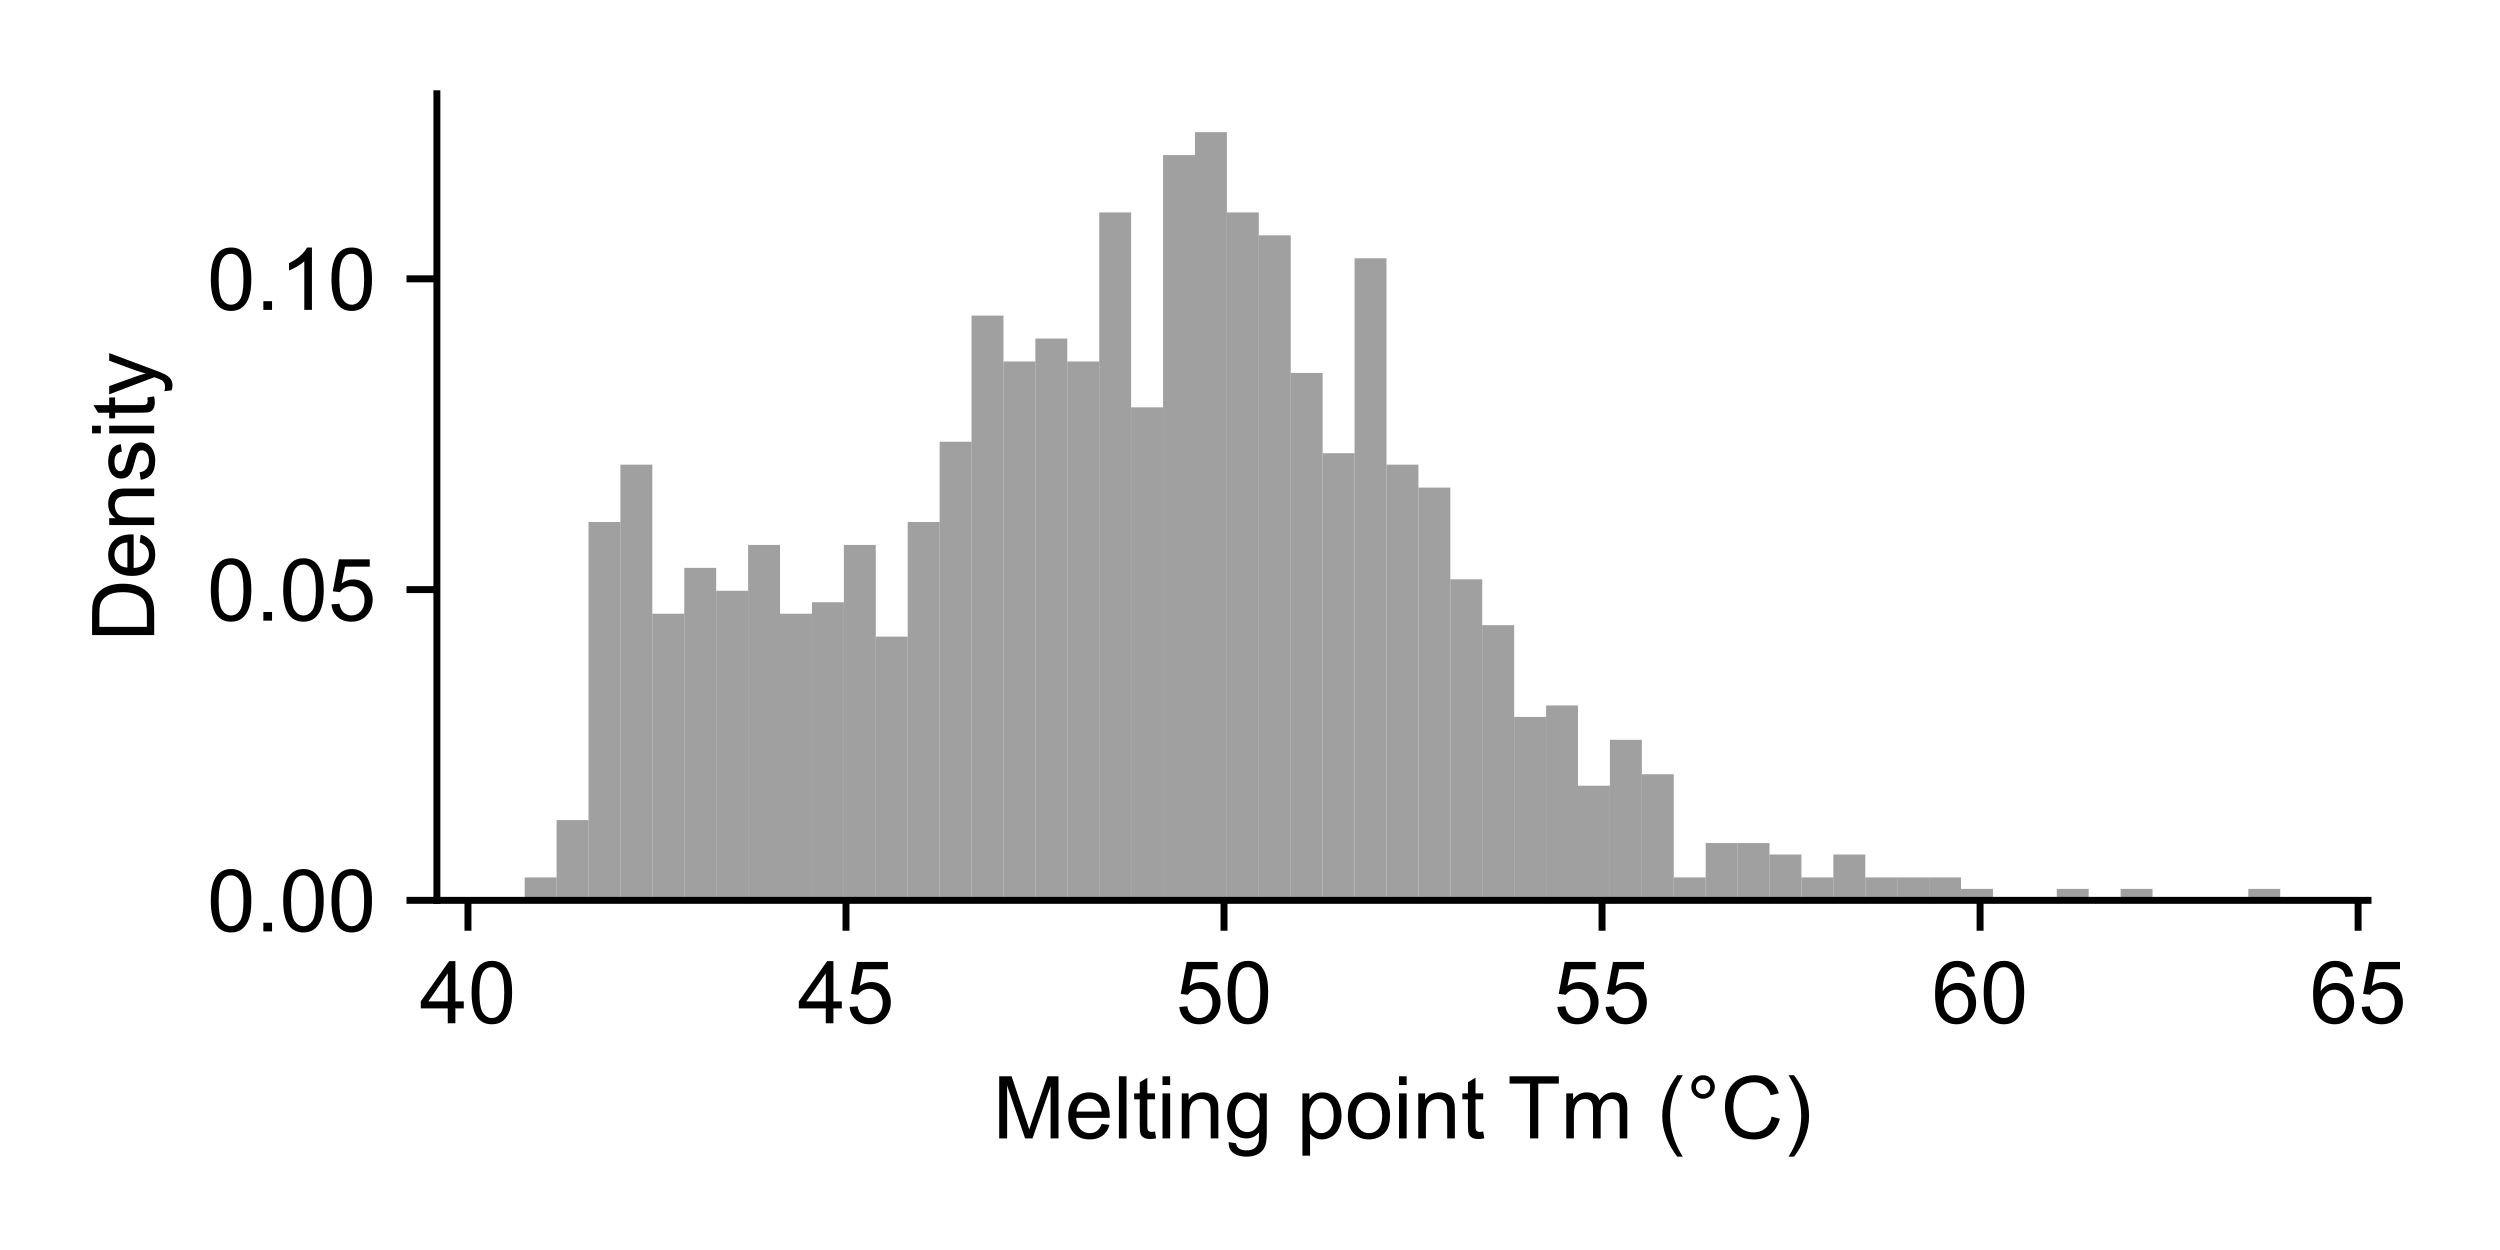
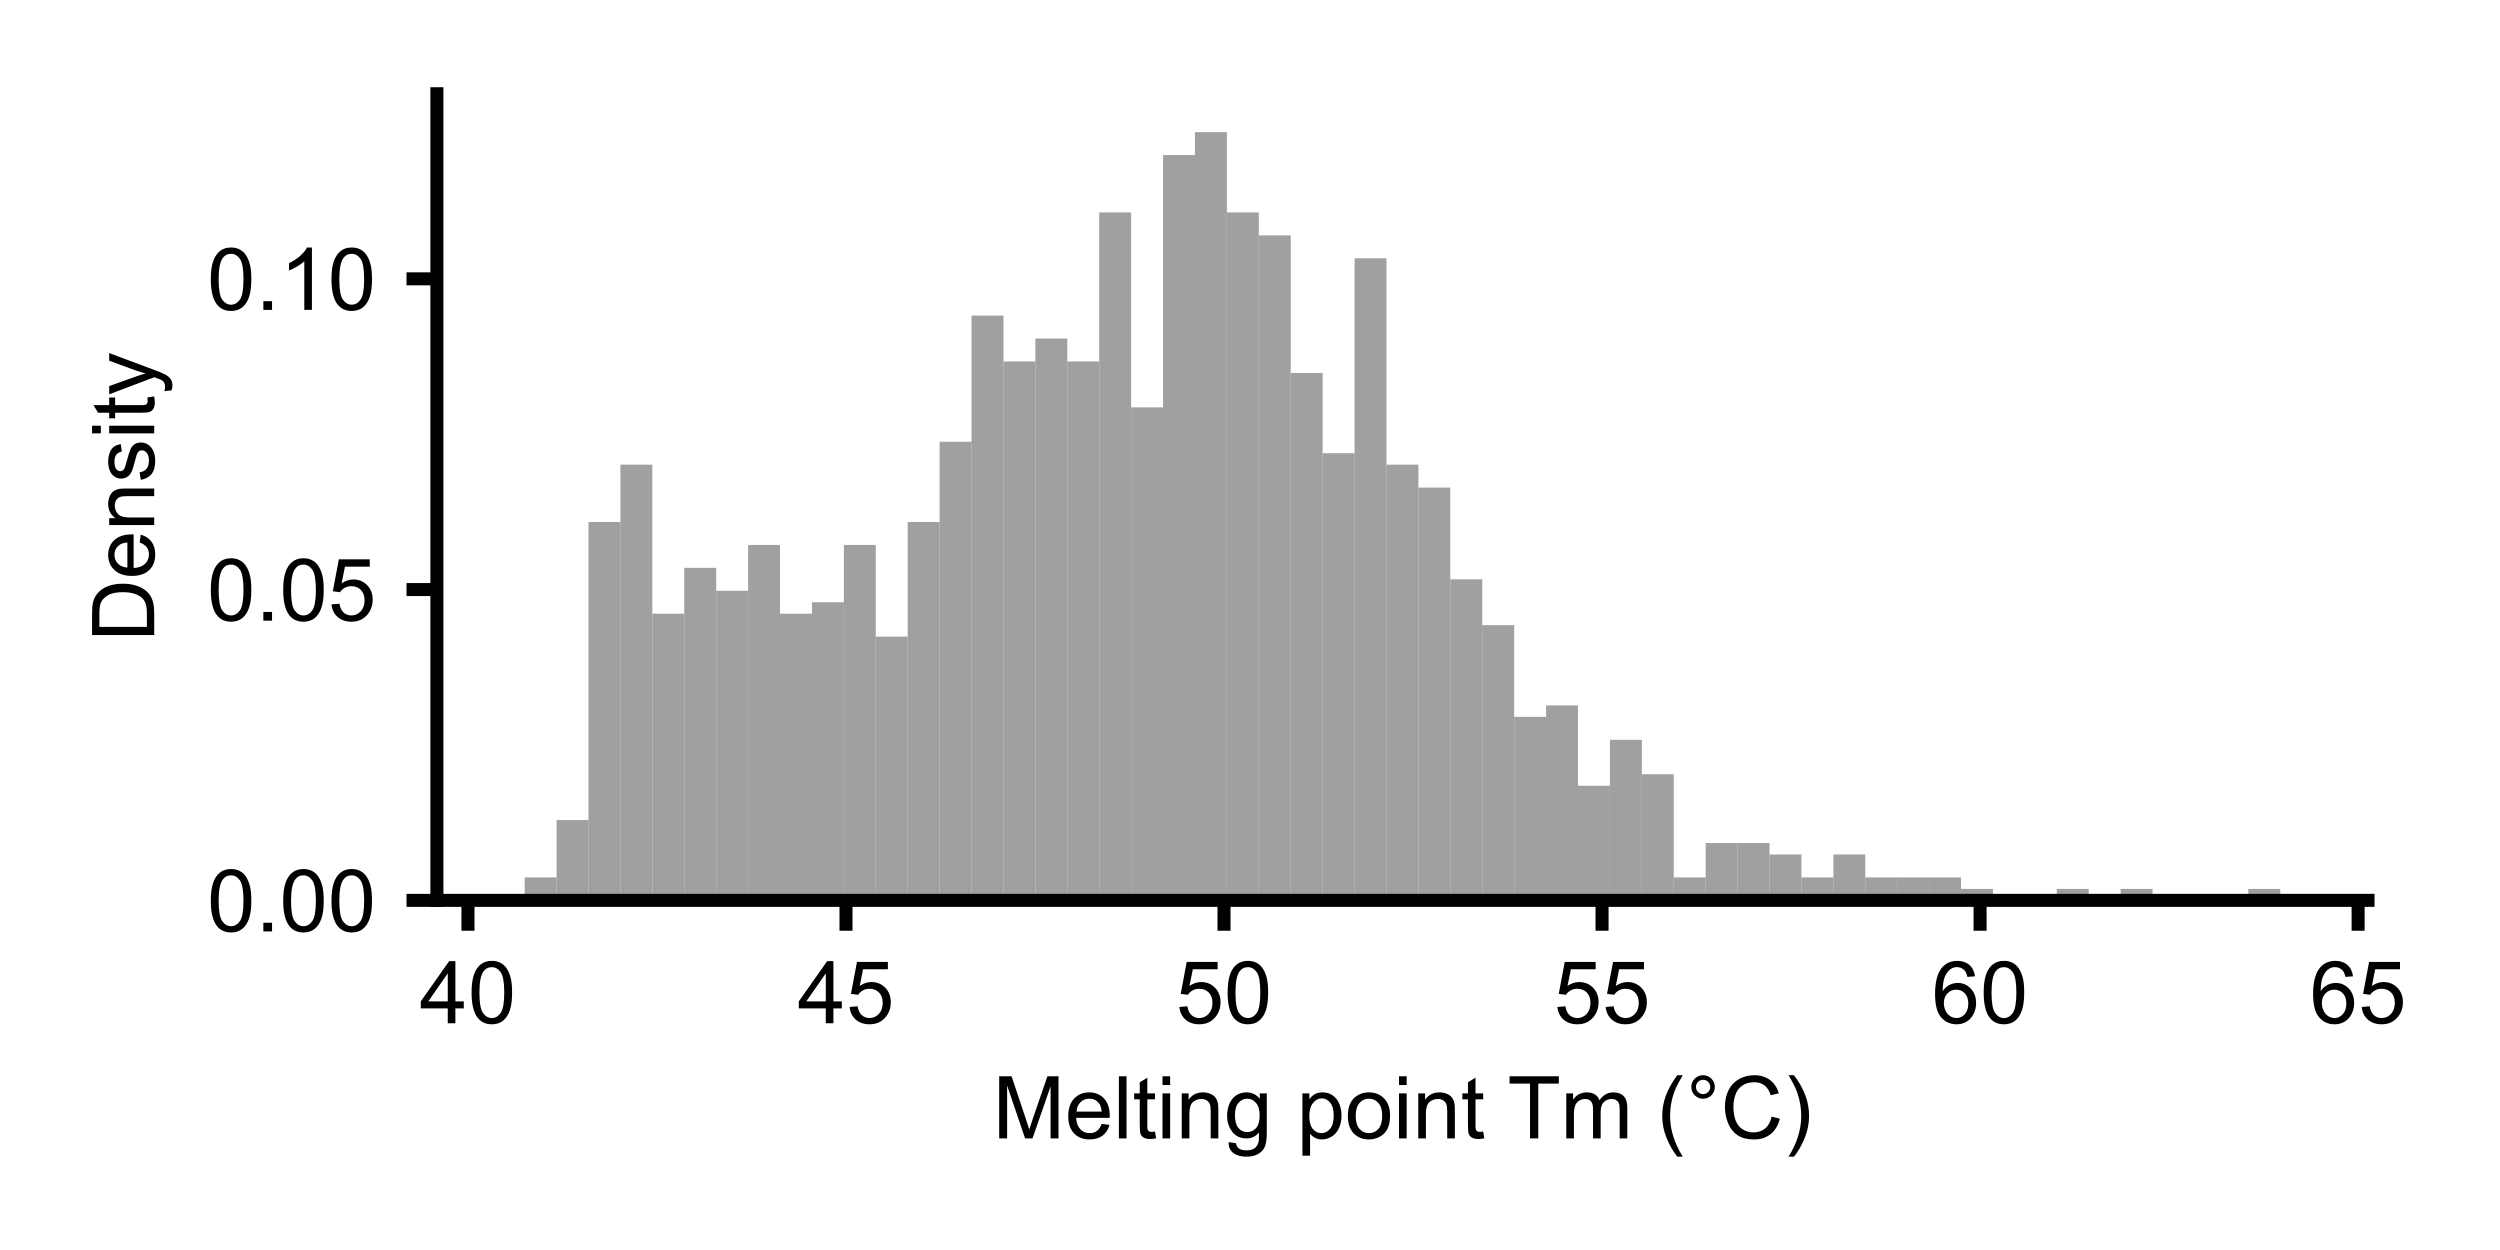
<svg xmlns="http://www.w3.org/2000/svg" xmlns:xlink="http://www.w3.org/1999/xlink" width="288pt" height="144pt" viewBox="0 0 288 144" version="1.1">
  <defs>
    <style type="text/css">*{stroke-linejoin: round; stroke-linecap: butt}</style>
  </defs>
  <g id="figure_1">
    <g id="patch_1">
      <path d="M 0 144  L 288 144  L 288 0  L 0 0  z " style="fill: #ffffff" />
    </g>
    <g id="axes_1">
      <g id="patch_2">
        <path d="M 50.33 103.72  L 272.795 103.72  L 272.795 10.8  L 50.33 10.8  z " style="fill: #ffffff" />
      </g>
      <g id="patch_3">
-         <path d="M 60.442 103.72  L 64.119 103.72  L 64.119 101.078  L 60.442 101.078  z " clip-path="url(#p2e3e46bf6a)" style="fill: #888888; opacity: 0.8" />
+         <path d="M 60.442 103.72  L 64.119 103.72  L 64.119 101.078  L 60.442 101.078  z " clip-path="url(#p54509d450f)" style="fill: #888888; opacity: 0.8" />
      </g>
      <g id="patch_4">
-         <path d="M 64.119 103.72  L 67.796 103.72  L 67.796 94.474  L 64.119 94.474  z " clip-path="url(#p2e3e46bf6a)" style="fill: #888888; opacity: 0.8" />
+         <path d="M 64.119 103.72  L 67.796 103.72  L 67.796 94.474  L 64.119 94.474  z " clip-path="url(#p54509d450f)" style="fill: #888888; opacity: 0.8" />
      </g>
      <g id="patch_5">
-         <path d="M 67.796 103.72  L 71.473 103.72  L 71.473 60.133  L 67.796 60.133  z " clip-path="url(#p2e3e46bf6a)" style="fill: #888888; opacity: 0.8" />
+         <path d="M 67.796 103.72  L 71.473 103.72  L 71.473 60.133  L 67.796 60.133  z " clip-path="url(#p54509d450f)" style="fill: #888888; opacity: 0.8" />
      </g>
      <g id="patch_6">
-         <path d="M 71.473 103.72  L 75.15 103.72  L 75.15 53.529  L 71.473 53.529  z " clip-path="url(#p2e3e46bf6a)" style="fill: #888888; opacity: 0.8" />
+         <path d="M 71.473 103.72  L 75.15 103.72  L 75.15 53.529  L 71.473 53.529  z " clip-path="url(#p54509d450f)" style="fill: #888888; opacity: 0.8" />
      </g>
      <g id="patch_7">
-         <path d="M 75.15 103.72  L 78.828 103.72  L 78.828 70.699  L 75.15 70.699  z " clip-path="url(#p2e3e46bf6a)" style="fill: #888888; opacity: 0.8" />
+         <path d="M 75.15 103.72  L 78.828 103.72  L 78.828 70.699  L 75.15 70.699  z " clip-path="url(#p54509d450f)" style="fill: #888888; opacity: 0.8" />
      </g>
      <g id="patch_8">
-         <path d="M 78.828 103.72  L 82.505 103.72  L 82.505 65.416  L 78.828 65.416  z " clip-path="url(#p2e3e46bf6a)" style="fill: #888888; opacity: 0.8" />
+         <path d="M 78.828 103.72  L 82.505 103.72  L 82.505 65.416  L 78.828 65.416  z " clip-path="url(#p54509d450f)" style="fill: #888888; opacity: 0.8" />
      </g>
      <g id="patch_9">
-         <path d="M 82.505 103.72  L 86.182 103.72  L 86.182 68.058  L 82.505 68.058  z " clip-path="url(#p2e3e46bf6a)" style="fill: #888888; opacity: 0.8" />
+         <path d="M 82.505 103.72  L 86.182 103.72  L 86.182 68.058  L 82.505 68.058  z " clip-path="url(#p54509d450f)" style="fill: #888888; opacity: 0.8" />
      </g>
      <g id="patch_10">
-         <path d="M 86.182 103.72  L 89.859 103.72  L 89.859 62.774  L 86.182 62.774  z " clip-path="url(#p2e3e46bf6a)" style="fill: #888888; opacity: 0.8" />
+         <path d="M 86.182 103.72  L 89.859 103.72  L 89.859 62.774  L 86.182 62.774  z " clip-path="url(#p54509d450f)" style="fill: #888888; opacity: 0.8" />
      </g>
      <g id="patch_11">
-         <path d="M 89.859 103.72  L 93.536 103.72  L 93.536 70.699  L 89.859 70.699  z " clip-path="url(#p2e3e46bf6a)" style="fill: #888888; opacity: 0.8" />
+         <path d="M 89.859 103.72  L 93.536 103.72  L 93.536 70.699  L 89.859 70.699  z " clip-path="url(#p54509d450f)" style="fill: #888888; opacity: 0.8" />
      </g>
      <g id="patch_12">
-         <path d="M 93.536 103.72  L 97.213 103.72  L 97.213 69.379  L 93.536 69.379  z " clip-path="url(#p2e3e46bf6a)" style="fill: #888888; opacity: 0.8" />
+         <path d="M 93.536 103.72  L 97.213 103.72  L 97.213 69.379  L 93.536 69.379  z " clip-path="url(#p54509d450f)" style="fill: #888888; opacity: 0.8" />
      </g>
      <g id="patch_13">
-         <path d="M 97.213 103.72  L 100.89 103.72  L 100.89 62.774  L 97.213 62.774  z " clip-path="url(#p2e3e46bf6a)" style="fill: #888888; opacity: 0.8" />
+         <path d="M 97.213 103.72  L 100.89 103.72  L 100.89 62.774  L 97.213 62.774  z " clip-path="url(#p54509d450f)" style="fill: #888888; opacity: 0.8" />
      </g>
      <g id="patch_14">
-         <path d="M 100.89 103.72  L 104.567 103.72  L 104.567 73.341  L 100.89 73.341  z " clip-path="url(#p2e3e46bf6a)" style="fill: #888888; opacity: 0.8" />
+         <path d="M 100.89 103.72  L 104.567 103.72  L 104.567 73.341  L 100.89 73.341  z " clip-path="url(#p54509d450f)" style="fill: #888888; opacity: 0.8" />
      </g>
      <g id="patch_15">
-         <path d="M 104.567 103.72  L 108.244 103.72  L 108.244 60.133  L 104.567 60.133  z " clip-path="url(#p2e3e46bf6a)" style="fill: #888888; opacity: 0.8" />
+         <path d="M 104.567 103.72  L 108.244 103.72  L 108.244 60.133  L 104.567 60.133  z " clip-path="url(#p54509d450f)" style="fill: #888888; opacity: 0.8" />
      </g>
      <g id="patch_16">
-         <path d="M 108.244 103.72  L 111.921 103.72  L 111.921 50.887  L 108.244 50.887  z " clip-path="url(#p2e3e46bf6a)" style="fill: #888888; opacity: 0.8" />
+         <path d="M 108.244 103.72  L 111.921 103.72  L 111.921 50.887  L 108.244 50.887  z " clip-path="url(#p54509d450f)" style="fill: #888888; opacity: 0.8" />
      </g>
      <g id="patch_17">
-         <path d="M 111.921 103.72  L 115.599 103.72  L 115.599 36.358  L 111.921 36.358  z " clip-path="url(#p2e3e46bf6a)" style="fill: #888888; opacity: 0.8" />
+         <path d="M 111.921 103.72  L 115.599 103.72  L 115.599 36.358  L 111.921 36.358  z " clip-path="url(#p54509d450f)" style="fill: #888888; opacity: 0.8" />
      </g>
      <g id="patch_18">
-         <path d="M 115.599 103.72  L 119.276 103.72  L 119.276 41.641  L 115.599 41.641  z " clip-path="url(#p2e3e46bf6a)" style="fill: #888888; opacity: 0.8" />
+         <path d="M 115.599 103.72  L 119.276 103.72  L 119.276 41.641  L 115.599 41.641  z " clip-path="url(#p54509d450f)" style="fill: #888888; opacity: 0.8" />
      </g>
      <g id="patch_19">
-         <path d="M 119.276 103.72  L 122.953 103.72  L 122.953 39  L 119.276 39  z " clip-path="url(#p2e3e46bf6a)" style="fill: #888888; opacity: 0.8" />
+         <path d="M 119.276 103.72  L 122.953 103.72  L 122.953 39  L 119.276 39  z " clip-path="url(#p54509d450f)" style="fill: #888888; opacity: 0.8" />
      </g>
      <g id="patch_20">
-         <path d="M 122.953 103.72  L 126.63 103.72  L 126.63 41.641  L 122.953 41.641  z " clip-path="url(#p2e3e46bf6a)" style="fill: #888888; opacity: 0.8" />
+         <path d="M 122.953 103.72  L 126.63 103.72  L 126.63 41.641  L 122.953 41.641  z " clip-path="url(#p54509d450f)" style="fill: #888888; opacity: 0.8" />
      </g>
      <g id="patch_21">
-         <path d="M 126.63 103.72  L 130.307 103.72  L 130.307 24.471  L 126.63 24.471  z " clip-path="url(#p2e3e46bf6a)" style="fill: #888888; opacity: 0.8" />
+         <path d="M 126.63 103.72  L 130.307 103.72  L 130.307 24.471  L 126.63 24.471  z " clip-path="url(#p54509d450f)" style="fill: #888888; opacity: 0.8" />
      </g>
      <g id="patch_22">
-         <path d="M 130.307 103.72  L 133.984 103.72  L 133.984 46.925  L 130.307 46.925  z " clip-path="url(#p2e3e46bf6a)" style="fill: #888888; opacity: 0.8" />
+         <path d="M 130.307 103.72  L 133.984 103.72  L 133.984 46.925  L 130.307 46.925  z " clip-path="url(#p54509d450f)" style="fill: #888888; opacity: 0.8" />
      </g>
      <g id="patch_23">
-         <path d="M 133.984 103.72  L 137.661 103.72  L 137.661 17.866  L 133.984 17.866  z " clip-path="url(#p2e3e46bf6a)" style="fill: #888888; opacity: 0.8" />
+         <path d="M 133.984 103.72  L 137.661 103.72  L 137.661 17.866  L 133.984 17.866  z " clip-path="url(#p54509d450f)" style="fill: #888888; opacity: 0.8" />
      </g>
      <g id="patch_24">
-         <path d="M 137.661 103.72  L 141.338 103.72  L 141.338 15.225  L 137.661 15.225  z " clip-path="url(#p2e3e46bf6a)" style="fill: #888888; opacity: 0.8" />
+         <path d="M 137.661 103.72  L 141.338 103.72  L 141.338 15.225  L 137.661 15.225  z " clip-path="url(#p54509d450f)" style="fill: #888888; opacity: 0.8" />
      </g>
      <g id="patch_25">
-         <path d="M 141.338 103.72  L 145.015 103.72  L 145.015 24.471  L 141.338 24.471  z " clip-path="url(#p2e3e46bf6a)" style="fill: #888888; opacity: 0.8" />
+         <path d="M 141.338 103.72  L 145.015 103.72  L 145.015 24.471  L 141.338 24.471  z " clip-path="url(#p54509d450f)" style="fill: #888888; opacity: 0.8" />
      </g>
      <g id="patch_26">
-         <path d="M 145.015 103.72  L 148.693 103.72  L 148.693 27.112  L 145.015 27.112  z " clip-path="url(#p2e3e46bf6a)" style="fill: #888888; opacity: 0.8" />
+         <path d="M 145.015 103.72  L 148.693 103.72  L 148.693 27.112  L 145.015 27.112  z " clip-path="url(#p54509d450f)" style="fill: #888888; opacity: 0.8" />
      </g>
      <g id="patch_27">
-         <path d="M 148.693 103.72  L 152.37 103.72  L 152.37 42.962  L 148.693 42.962  z " clip-path="url(#p2e3e46bf6a)" style="fill: #888888; opacity: 0.8" />
+         <path d="M 148.693 103.72  L 152.37 103.72  L 152.37 42.962  L 148.693 42.962  z " clip-path="url(#p54509d450f)" style="fill: #888888; opacity: 0.8" />
      </g>
      <g id="patch_28">
-         <path d="M 152.37 103.72  L 156.047 103.72  L 156.047 52.208  L 152.37 52.208  z " clip-path="url(#p2e3e46bf6a)" style="fill: #888888; opacity: 0.8" />
+         <path d="M 152.37 103.72  L 156.047 103.72  L 156.047 52.208  L 152.37 52.208  z " clip-path="url(#p54509d450f)" style="fill: #888888; opacity: 0.8" />
      </g>
      <g id="patch_29">
-         <path d="M 156.047 103.72  L 159.724 103.72  L 159.724 29.754  L 156.047 29.754  z " clip-path="url(#p2e3e46bf6a)" style="fill: #888888; opacity: 0.8" />
+         <path d="M 156.047 103.72  L 159.724 103.72  L 159.724 29.754  L 156.047 29.754  z " clip-path="url(#p54509d450f)" style="fill: #888888; opacity: 0.8" />
      </g>
      <g id="patch_30">
-         <path d="M 159.724 103.72  L 163.401 103.72  L 163.401 53.529  L 159.724 53.529  z " clip-path="url(#p2e3e46bf6a)" style="fill: #888888; opacity: 0.8" />
+         <path d="M 159.724 103.72  L 163.401 103.72  L 163.401 53.529  L 159.724 53.529  z " clip-path="url(#p54509d450f)" style="fill: #888888; opacity: 0.8" />
      </g>
      <g id="patch_31">
-         <path d="M 163.401 103.72  L 167.078 103.72  L 167.078 56.17  L 163.401 56.17  z " clip-path="url(#p2e3e46bf6a)" style="fill: #888888; opacity: 0.8" />
+         <path d="M 163.401 103.72  L 167.078 103.72  L 167.078 56.17  L 163.401 56.17  z " clip-path="url(#p54509d450f)" style="fill: #888888; opacity: 0.8" />
      </g>
      <g id="patch_32">
-         <path d="M 167.078 103.72  L 170.755 103.72  L 170.755 66.737  L 167.078 66.737  z " clip-path="url(#p2e3e46bf6a)" style="fill: #888888; opacity: 0.8" />
+         <path d="M 167.078 103.72  L 170.755 103.72  L 170.755 66.737  L 167.078 66.737  z " clip-path="url(#p54509d450f)" style="fill: #888888; opacity: 0.8" />
      </g>
      <g id="patch_33">
-         <path d="M 170.755 103.72  L 174.432 103.72  L 174.432 72.02  L 170.755 72.02  z " clip-path="url(#p2e3e46bf6a)" style="fill: #888888; opacity: 0.8" />
+         <path d="M 170.755 103.72  L 174.432 103.72  L 174.432 72.02  L 170.755 72.02  z " clip-path="url(#p54509d450f)" style="fill: #888888; opacity: 0.8" />
      </g>
      <g id="patch_34">
-         <path d="M 174.432 103.72  L 178.109 103.72  L 178.109 82.587  L 174.432 82.587  z " clip-path="url(#p2e3e46bf6a)" style="fill: #888888; opacity: 0.8" />
+         <path d="M 174.432 103.72  L 178.109 103.72  L 178.109 82.587  L 174.432 82.587  z " clip-path="url(#p54509d450f)" style="fill: #888888; opacity: 0.8" />
      </g>
      <g id="patch_35">
-         <path d="M 178.109 103.72  L 181.786 103.72  L 181.786 81.266  L 178.109 81.266  z " clip-path="url(#p2e3e46bf6a)" style="fill: #888888; opacity: 0.8" />
+         <path d="M 178.109 103.72  L 181.786 103.72  L 181.786 81.266  L 178.109 81.266  z " clip-path="url(#p54509d450f)" style="fill: #888888; opacity: 0.8" />
      </g>
      <g id="patch_36">
-         <path d="M 181.786 103.72  L 185.464 103.72  L 185.464 90.512  L 181.786 90.512  z " clip-path="url(#p2e3e46bf6a)" style="fill: #888888; opacity: 0.8" />
+         <path d="M 181.786 103.72  L 185.464 103.72  L 185.464 90.512  L 181.786 90.512  z " clip-path="url(#p54509d450f)" style="fill: #888888; opacity: 0.8" />
      </g>
      <g id="patch_37">
-         <path d="M 185.464 103.72  L 189.141 103.72  L 189.141 85.228  L 185.464 85.228  z " clip-path="url(#p2e3e46bf6a)" style="fill: #888888; opacity: 0.8" />
+         <path d="M 185.464 103.72  L 189.141 103.72  L 189.141 85.228  L 185.464 85.228  z " clip-path="url(#p54509d450f)" style="fill: #888888; opacity: 0.8" />
      </g>
      <g id="patch_38">
-         <path d="M 189.141 103.72  L 192.818 103.72  L 192.818 89.191  L 189.141 89.191  z " clip-path="url(#p2e3e46bf6a)" style="fill: #888888; opacity: 0.8" />
+         <path d="M 189.141 103.72  L 192.818 103.72  L 192.818 89.191  L 189.141 89.191  z " clip-path="url(#p54509d450f)" style="fill: #888888; opacity: 0.8" />
      </g>
      <g id="patch_39">
-         <path d="M 192.818 103.72  L 196.495 103.72  L 196.495 101.078  L 192.818 101.078  z " clip-path="url(#p2e3e46bf6a)" style="fill: #888888; opacity: 0.8" />
+         <path d="M 192.818 103.72  L 196.495 103.72  L 196.495 101.078  L 192.818 101.078  z " clip-path="url(#p54509d450f)" style="fill: #888888; opacity: 0.8" />
      </g>
      <g id="patch_40">
-         <path d="M 196.495 103.72  L 200.172 103.72  L 200.172 97.116  L 196.495 97.116  z " clip-path="url(#p2e3e46bf6a)" style="fill: #888888; opacity: 0.8" />
+         <path d="M 196.495 103.72  L 200.172 103.72  L 200.172 97.116  L 196.495 97.116  z " clip-path="url(#p54509d450f)" style="fill: #888888; opacity: 0.8" />
      </g>
      <g id="patch_41">
-         <path d="M 200.172 103.72  L 203.849 103.72  L 203.849 97.116  L 200.172 97.116  z " clip-path="url(#p2e3e46bf6a)" style="fill: #888888; opacity: 0.8" />
+         <path d="M 200.172 103.72  L 203.849 103.72  L 203.849 97.116  L 200.172 97.116  z " clip-path="url(#p54509d450f)" style="fill: #888888; opacity: 0.8" />
      </g>
      <g id="patch_42">
-         <path d="M 203.849 103.72  L 207.526 103.72  L 207.526 98.437  L 203.849 98.437  z " clip-path="url(#p2e3e46bf6a)" style="fill: #888888; opacity: 0.8" />
+         <path d="M 203.849 103.72  L 207.526 103.72  L 207.526 98.437  L 203.849 98.437  z " clip-path="url(#p54509d450f)" style="fill: #888888; opacity: 0.8" />
      </g>
      <g id="patch_43">
-         <path d="M 207.526 103.72  L 211.203 103.72  L 211.203 101.078  L 207.526 101.078  z " clip-path="url(#p2e3e46bf6a)" style="fill: #888888; opacity: 0.8" />
+         <path d="M 207.526 103.72  L 211.203 103.72  L 211.203 101.078  L 207.526 101.078  z " clip-path="url(#p54509d450f)" style="fill: #888888; opacity: 0.8" />
      </g>
      <g id="patch_44">
-         <path d="M 211.203 103.72  L 214.88 103.72  L 214.88 98.437  L 211.203 98.437  z " clip-path="url(#p2e3e46bf6a)" style="fill: #888888; opacity: 0.8" />
+         <path d="M 211.203 103.72  L 214.88 103.72  L 214.88 98.437  L 211.203 98.437  z " clip-path="url(#p54509d450f)" style="fill: #888888; opacity: 0.8" />
      </g>
      <g id="patch_45">
-         <path d="M 214.88 103.72  L 218.557 103.72  L 218.557 101.078  L 214.88 101.078  z " clip-path="url(#p2e3e46bf6a)" style="fill: #888888; opacity: 0.8" />
+         <path d="M 214.88 103.72  L 218.557 103.72  L 218.557 101.078  L 214.88 101.078  z " clip-path="url(#p54509d450f)" style="fill: #888888; opacity: 0.8" />
      </g>
      <g id="patch_46">
-         <path d="M 218.557 103.72  L 222.235 103.72  L 222.235 101.078  L 218.557 101.078  z " clip-path="url(#p2e3e46bf6a)" style="fill: #888888; opacity: 0.8" />
+         <path d="M 218.557 103.72  L 222.235 103.72  L 222.235 101.078  L 218.557 101.078  z " clip-path="url(#p54509d450f)" style="fill: #888888; opacity: 0.8" />
      </g>
      <g id="patch_47">
-         <path d="M 222.235 103.72  L 225.912 103.72  L 225.912 101.078  L 222.235 101.078  z " clip-path="url(#p2e3e46bf6a)" style="fill: #888888; opacity: 0.8" />
+         <path d="M 222.235 103.72  L 225.912 103.72  L 225.912 101.078  L 222.235 101.078  z " clip-path="url(#p54509d450f)" style="fill: #888888; opacity: 0.8" />
      </g>
      <g id="patch_48">
-         <path d="M 225.912 103.72  L 229.589 103.72  L 229.589 102.399  L 225.912 102.399  z " clip-path="url(#p2e3e46bf6a)" style="fill: #888888; opacity: 0.8" />
+         <path d="M 225.912 103.72  L 229.589 103.72  L 229.589 102.399  L 225.912 102.399  z " clip-path="url(#p54509d450f)" style="fill: #888888; opacity: 0.8" />
      </g>
      <g id="patch_49">
-         <path d="M 229.589 103.72  L 233.266 103.72  L 233.266 103.72  L 229.589 103.72  z " clip-path="url(#p2e3e46bf6a)" style="fill: #888888; opacity: 0.8" />
+         <path d="M 229.589 103.72  L 233.266 103.72  L 233.266 103.72  L 229.589 103.72  z " clip-path="url(#p54509d450f)" style="fill: #888888; opacity: 0.8" />
      </g>
      <g id="patch_50">
-         <path d="M 233.266 103.72  L 236.943 103.72  L 236.943 103.72  L 233.266 103.72  z " clip-path="url(#p2e3e46bf6a)" style="fill: #888888; opacity: 0.8" />
+         <path d="M 233.266 103.72  L 236.943 103.72  L 236.943 103.72  L 233.266 103.72  z " clip-path="url(#p54509d450f)" style="fill: #888888; opacity: 0.8" />
      </g>
      <g id="patch_51">
-         <path d="M 236.943 103.72  L 240.62 103.72  L 240.62 102.399  L 236.943 102.399  z " clip-path="url(#p2e3e46bf6a)" style="fill: #888888; opacity: 0.8" />
+         <path d="M 236.943 103.72  L 240.62 103.72  L 240.62 102.399  L 236.943 102.399  z " clip-path="url(#p54509d450f)" style="fill: #888888; opacity: 0.8" />
      </g>
      <g id="patch_52">
-         <path d="M 240.62 103.72  L 244.297 103.72  L 244.297 103.72  L 240.62 103.72  z " clip-path="url(#p2e3e46bf6a)" style="fill: #888888; opacity: 0.8" />
+         <path d="M 240.62 103.72  L 244.297 103.72  L 244.297 103.72  L 240.62 103.72  z " clip-path="url(#p54509d450f)" style="fill: #888888; opacity: 0.8" />
      </g>
      <g id="patch_53">
-         <path d="M 244.297 103.72  L 247.974 103.72  L 247.974 102.399  L 244.297 102.399  z " clip-path="url(#p2e3e46bf6a)" style="fill: #888888; opacity: 0.8" />
+         <path d="M 244.297 103.72  L 247.974 103.72  L 247.974 102.399  L 244.297 102.399  z " clip-path="url(#p54509d450f)" style="fill: #888888; opacity: 0.8" />
      </g>
      <g id="patch_54">
-         <path d="M 247.974 103.72  L 251.651 103.72  L 251.651 103.72  L 247.974 103.72  z " clip-path="url(#p2e3e46bf6a)" style="fill: #888888; opacity: 0.8" />
+         <path d="M 247.974 103.72  L 251.651 103.72  L 251.651 103.72  L 247.974 103.72  z " clip-path="url(#p54509d450f)" style="fill: #888888; opacity: 0.8" />
      </g>
      <g id="patch_55">
-         <path d="M 251.651 103.72  L 255.329 103.72  L 255.329 103.72  L 251.651 103.72  z " clip-path="url(#p2e3e46bf6a)" style="fill: #888888; opacity: 0.8" />
+         <path d="M 251.651 103.72  L 255.329 103.72  L 255.329 103.72  L 251.651 103.72  z " clip-path="url(#p54509d450f)" style="fill: #888888; opacity: 0.8" />
      </g>
      <g id="patch_56">
-         <path d="M 255.329 103.72  L 259.006 103.72  L 259.006 103.72  L 255.329 103.72  z " clip-path="url(#p2e3e46bf6a)" style="fill: #888888; opacity: 0.8" />
+         <path d="M 255.329 103.72  L 259.006 103.72  L 259.006 103.72  L 255.329 103.72  z " clip-path="url(#p54509d450f)" style="fill: #888888; opacity: 0.8" />
      </g>
      <g id="patch_57">
-         <path d="M 259.006 103.72  L 262.683 103.72  L 262.683 102.399  L 259.006 102.399  z " clip-path="url(#p2e3e46bf6a)" style="fill: #888888; opacity: 0.8" />
+         <path d="M 259.006 103.72  L 262.683 103.72  L 262.683 102.399  L 259.006 102.399  z " clip-path="url(#p54509d450f)" style="fill: #888888; opacity: 0.8" />
      </g>
      <g id="matplotlib.axis_1">
        <g id="xtick_1">
          <g id="line2d_1">
            <defs>
-               <path id="mb87171f075" d="M 0 0  L 0 3.5  " style="stroke: #000000; stroke-width: 0.8" />
+               <path id="m86dd821f7e" d="M 0 0  L 0 3.5  " style="stroke: #000000; stroke-width: 1.5" />
            </defs>
            <g>
-               <use xlink:href="#mb87171f075" x="53.91" y="103.72" style="stroke: #000000; stroke-width: 0.8" />
+               <use xlink:href="#m86dd821f7e" x="53.91" y="103.72" style="stroke: #000000; stroke-width: 1.5" />
            </g>
          </g>
          <g id="text_1">
            <g transform="translate(48.34878 117.8778) scale(0.1 -0.1)">
              <defs>
                <path id="ArialMT-34" d="M 2069 0  L 2069 1097  L 81 1097  L 81 1613  L 2172 4581  L 2631 4581  L 2631 1613  L 3250 1613  L 3250 1097  L 2631 1097  L 2631 0  L 2069 0  z M 2069 1613  L 2069 3678  L 634 1613  L 2069 1613  z " transform="scale(0.015625)" />
                <path id="ArialMT-30" d="M 266 2259  Q 266 3072 433 3567  Q 600 4063 929 4331  Q 1259 4600 1759 4600  Q 2128 4600 2406 4451  Q 2684 4303 2865 4023  Q 3047 3744 3150 3342  Q 3253 2941 3253 2259  Q 3253 1453 3087 958  Q 2922 463 2592 192  Q 2263 -78 1759 -78  Q 1097 -78 719 397  Q 266 969 266 2259  z M 844 2259  Q 844 1131 1108 757  Q 1372 384 1759 384  Q 2147 384 2411 759  Q 2675 1134 2675 2259  Q 2675 3391 2411 3762  Q 2147 4134 1753 4134  Q 1366 4134 1134 3806  Q 844 3388 844 2259  z " transform="scale(0.015625)" />
              </defs>
              <use xlink:href="#ArialMT-34" />
              <use xlink:href="#ArialMT-30" transform="translate(55.61523 0)" />
            </g>
          </g>
        </g>
        <g id="xtick_2">
          <g id="line2d_2">
            <g>
-               <use xlink:href="#mb87171f075" x="97.459" y="103.72" style="stroke: #000000; stroke-width: 0.8" />
+               <use xlink:href="#m86dd821f7e" x="97.459" y="103.72" style="stroke: #000000; stroke-width: 1.5" />
            </g>
          </g>
          <g id="text_2">
            <g transform="translate(91.89759 117.8778) scale(0.1 -0.1)">
              <defs>
                <path id="ArialMT-35" d="M 266 1200  L 856 1250  Q 922 819 1161 601  Q 1400 384 1738 384  Q 2144 384 2425 690  Q 2706 997 2706 1503  Q 2706 1984 2436 2262  Q 2166 2541 1728 2541  Q 1456 2541 1237 2417  Q 1019 2294 894 2097  L 366 2166  L 809 4519  L 3088 4519  L 3088 3981  L 1259 3981  L 1013 2750  Q 1425 3038 1878 3038  Q 2478 3038 2890 2622  Q 3303 2206 3303 1553  Q 3303 931 2941 478  Q 2500 -78 1738 -78  Q 1113 -78 717 272  Q 322 622 266 1200  z " transform="scale(0.015625)" />
              </defs>
              <use xlink:href="#ArialMT-34" />
              <use xlink:href="#ArialMT-35" transform="translate(55.61523 0)" />
            </g>
          </g>
        </g>
        <g id="xtick_3">
          <g id="line2d_3">
            <g>
-               <use xlink:href="#mb87171f075" x="141.007" y="103.72" style="stroke: #000000; stroke-width: 0.8" />
+               <use xlink:href="#m86dd821f7e" x="141.007" y="103.72" style="stroke: #000000; stroke-width: 1.5" />
            </g>
          </g>
          <g id="text_3">
            <g transform="translate(135.4464 117.8778) scale(0.1 -0.1)">
              <use xlink:href="#ArialMT-35" />
              <use xlink:href="#ArialMT-30" transform="translate(55.61523 0)" />
            </g>
          </g>
        </g>
        <g id="xtick_4">
          <g id="line2d_4">
            <g>
-               <use xlink:href="#mb87171f075" x="184.556" y="103.72" style="stroke: #000000; stroke-width: 0.8" />
+               <use xlink:href="#m86dd821f7e" x="184.556" y="103.72" style="stroke: #000000; stroke-width: 1.5" />
            </g>
          </g>
          <g id="text_4">
            <g transform="translate(178.9952 117.8778) scale(0.1 -0.1)">
              <use xlink:href="#ArialMT-35" />
              <use xlink:href="#ArialMT-35" transform="translate(55.61523 0)" />
            </g>
          </g>
        </g>
        <g id="xtick_5">
          <g id="line2d_5">
            <g>
-               <use xlink:href="#mb87171f075" x="228.105" y="103.72" style="stroke: #000000; stroke-width: 0.8" />
+               <use xlink:href="#m86dd821f7e" x="228.105" y="103.72" style="stroke: #000000; stroke-width: 1.5" />
            </g>
          </g>
          <g id="text_5">
            <g transform="translate(222.544 117.8778) scale(0.1 -0.1)">
              <defs>
                <path id="ArialMT-36" d="M 3184 3459  L 2625 3416  Q 2550 3747 2413 3897  Q 2184 4138 1850 4138  Q 1581 4138 1378 3988  Q 1113 3794 959 3422  Q 806 3050 800 2363  Q 1003 2672 1297 2822  Q 1591 2972 1913 2972  Q 2475 2972 2870 2558  Q 3266 2144 3266 1488  Q 3266 1056 3080 686  Q 2894 316 2569 119  Q 2244 -78 1831 -78  Q 1128 -78 684 439  Q 241 956 241 2144  Q 241 3472 731 4075  Q 1159 4600 1884 4600  Q 2425 4600 2770 4297  Q 3116 3994 3184 3459  z M 888 1484  Q 888 1194 1011 928  Q 1134 663 1356 523  Q 1578 384 1822 384  Q 2178 384 2434 671  Q 2691 959 2691 1453  Q 2691 1928 2437 2201  Q 2184 2475 1800 2475  Q 1419 2475 1153 2201  Q 888 1928 888 1484  z " transform="scale(0.015625)" />
              </defs>
              <use xlink:href="#ArialMT-36" />
              <use xlink:href="#ArialMT-30" transform="translate(55.61523 0)" />
            </g>
          </g>
        </g>
        <g id="xtick_6">
          <g id="line2d_6">
            <g>
-               <use xlink:href="#mb87171f075" x="271.654" y="103.72" style="stroke: #000000; stroke-width: 0.8" />
+               <use xlink:href="#m86dd821f7e" x="271.654" y="103.72" style="stroke: #000000; stroke-width: 1.5" />
            </g>
          </g>
          <g id="text_6">
            <g transform="translate(266.0928 117.8778) scale(0.1 -0.1)">
              <use xlink:href="#ArialMT-36" />
              <use xlink:href="#ArialMT-35" transform="translate(55.61523 0)" />
            </g>
          </g>
        </g>
        <g id="text_7">
          <g transform="translate(114.3655 131.145) scale(0.1 -0.1)">
            <defs>
              <path id="ArialMT-4d" d="M 475 0  L 475 4581  L 1388 4581  L 2472 1338  Q 2622 884 2691 659  Q 2769 909 2934 1394  L 4031 4581  L 4847 4581  L 4847 0  L 4263 0  L 4263 3834  L 2931 0  L 2384 0  L 1059 3900  L 1059 0  L 475 0  z " transform="scale(0.015625)" />
              <path id="ArialMT-65" d="M 2694 1069  L 3275 997  Q 3138 488 2766 206  Q 2394 -75 1816 -75  Q 1088 -75 661 373  Q 234 822 234 1631  Q 234 2469 665 2931  Q 1097 3394 1784 3394  Q 2450 3394 2872 2941  Q 3294 2488 3294 1666  Q 3294 1616 3291 1516  L 816 1516  Q 847 969 1125 678  Q 1403 388 1819 388  Q 2128 388 2347 550  Q 2566 713 2694 1069  z M 847 1978  L 2700 1978  Q 2663 2397 2488 2606  Q 2219 2931 1791 2931  Q 1403 2931 1139 2672  Q 875 2413 847 1978  z " transform="scale(0.015625)" />
              <path id="ArialMT-6c" d="M 409 0  L 409 4581  L 972 4581  L 972 0  L 409 0  z " transform="scale(0.015625)" />
              <path id="ArialMT-74" d="M 1650 503  L 1731 6  Q 1494 -44 1306 -44  Q 1000 -44 831 53  Q 663 150 594 308  Q 525 466 525 972  L 525 2881  L 113 2881  L 113 3319  L 525 3319  L 525 4141  L 1084 4478  L 1084 3319  L 1650 3319  L 1650 2881  L 1084 2881  L 1084 941  Q 1084 700 1114 631  Q 1144 563 1211 522  Q 1278 481 1403 481  Q 1497 481 1650 503  z " transform="scale(0.015625)" />
              <path id="ArialMT-69" d="M 425 3934  L 425 4581  L 988 4581  L 988 3934  L 425 3934  z M 425 0  L 425 3319  L 988 3319  L 988 0  L 425 0  z " transform="scale(0.015625)" />
              <path id="ArialMT-6e" d="M 422 0  L 422 3319  L 928 3319  L 928 2847  Q 1294 3394 1984 3394  Q 2284 3394 2536 3286  Q 2788 3178 2913 3003  Q 3038 2828 3088 2588  Q 3119 2431 3119 2041  L 3119 0  L 2556 0  L 2556 2019  Q 2556 2363 2490 2533  Q 2425 2703 2258 2804  Q 2091 2906 1866 2906  Q 1506 2906 1245 2678  Q 984 2450 984 1813  L 984 0  L 422 0  z " transform="scale(0.015625)" />
              <path id="ArialMT-67" d="M 319 -275  L 866 -356  Q 900 -609 1056 -725  Q 1266 -881 1628 -881  Q 2019 -881 2231 -725  Q 2444 -569 2519 -288  Q 2563 -116 2559 434  Q 2191 0 1641 0  Q 956 0 581 494  Q 206 988 206 1678  Q 206 2153 378 2554  Q 550 2956 876 3175  Q 1203 3394 1644 3394  Q 2231 3394 2613 2919  L 2613 3319  L 3131 3319  L 3131 450  Q 3131 -325 2973 -648  Q 2816 -972 2473 -1159  Q 2131 -1347 1631 -1347  Q 1038 -1347 672 -1080  Q 306 -813 319 -275  z M 784 1719  Q 784 1066 1043 766  Q 1303 466 1694 466  Q 2081 466 2343 764  Q 2606 1063 2606 1700  Q 2606 2309 2336 2618  Q 2066 2928 1684 2928  Q 1309 2928 1046 2623  Q 784 2319 784 1719  z " transform="scale(0.015625)" />
              <path id="ArialMT-20" transform="scale(0.015625)" />
              <path id="ArialMT-70" d="M 422 -1272  L 422 3319  L 934 3319  L 934 2888  Q 1116 3141 1344 3267  Q 1572 3394 1897 3394  Q 2322 3394 2647 3175  Q 2972 2956 3137 2557  Q 3303 2159 3303 1684  Q 3303 1175 3120 767  Q 2938 359 2589 142  Q 2241 -75 1856 -75  Q 1575 -75 1351 44  Q 1128 163 984 344  L 984 -1272  L 422 -1272  z M 931 1641  Q 931 1000 1190 694  Q 1450 388 1819 388  Q 2194 388 2461 705  Q 2728 1022 2728 1688  Q 2728 2322 2467 2637  Q 2206 2953 1844 2953  Q 1484 2953 1207 2617  Q 931 2281 931 1641  z " transform="scale(0.015625)" />
              <path id="ArialMT-6f" d="M 213 1659  Q 213 2581 725 3025  Q 1153 3394 1769 3394  Q 2453 3394 2887 2945  Q 3322 2497 3322 1706  Q 3322 1066 3130 698  Q 2938 331 2570 128  Q 2203 -75 1769 -75  Q 1072 -75 642 372  Q 213 819 213 1659  z M 791 1659  Q 791 1022 1069 705  Q 1347 388 1769 388  Q 2188 388 2466 706  Q 2744 1025 2744 1678  Q 2744 2294 2464 2611  Q 2184 2928 1769 2928  Q 1347 2928 1069 2612  Q 791 2297 791 1659  z " transform="scale(0.015625)" />
              <path id="ArialMT-54" d="M 1659 0  L 1659 4041  L 150 4041  L 150 4581  L 3781 4581  L 3781 4041  L 2266 4041  L 2266 0  L 1659 0  z " transform="scale(0.015625)" />
              <path id="ArialMT-6d" d="M 422 0  L 422 3319  L 925 3319  L 925 2853  Q 1081 3097 1340 3245  Q 1600 3394 1931 3394  Q 2300 3394 2536 3241  Q 2772 3088 2869 2813  Q 3263 3394 3894 3394  Q 4388 3394 4653 3120  Q 4919 2847 4919 2278  L 4919 0  L 4359 0  L 4359 2091  Q 4359 2428 4304 2576  Q 4250 2725 4106 2815  Q 3963 2906 3769 2906  Q 3419 2906 3187 2673  Q 2956 2441 2956 1928  L 2956 0  L 2394 0  L 2394 2156  Q 2394 2531 2256 2718  Q 2119 2906 1806 2906  Q 1569 2906 1367 2781  Q 1166 2656 1075 2415  Q 984 2175 984 1722  L 984 0  L 422 0  z " transform="scale(0.015625)" />
              <path id="ArialMT-28" d="M 1497 -1347  Q 1031 -759 709 28  Q 388 816 388 1659  Q 388 2403 628 3084  Q 909 3875 1497 4659  L 1900 4659  Q 1522 4009 1400 3731  Q 1209 3300 1100 2831  Q 966 2247 966 1656  Q 966 153 1900 -1347  L 1497 -1347  z " transform="scale(0.015625)" />
              <path id="ArialMT-b0" d="M 400 3794  Q 400 4153 654 4406  Q 909 4659 1266 4659  Q 1628 4659 1881 4406  Q 2134 4153 2134 3794  Q 2134 3434 1879 3179  Q 1625 2925 1266 2925  Q 909 2925 654 3178  Q 400 3431 400 3794  z M 741 3794  Q 741 3575 895 3420  Q 1050 3266 1269 3266  Q 1484 3266 1639 3420  Q 1794 3575 1794 3794  Q 1794 4013 1639 4167  Q 1484 4322 1269 4322  Q 1050 4322 895 4167  Q 741 4013 741 3794  z " transform="scale(0.015625)" />
              <path id="ArialMT-43" d="M 3763 1606  L 4369 1453  Q 4178 706 3683 314  Q 3188 -78 2472 -78  Q 1731 -78 1267 223  Q 803 525 561 1097  Q 319 1669 319 2325  Q 319 3041 592 3573  Q 866 4106 1370 4382  Q 1875 4659 2481 4659  Q 3169 4659 3637 4309  Q 4106 3959 4291 3325  L 3694 3184  Q 3534 3684 3231 3912  Q 2928 4141 2469 4141  Q 1941 4141 1586 3887  Q 1231 3634 1087 3207  Q 944 2781 944 2328  Q 944 1744 1114 1308  Q 1284 872 1643 656  Q 2003 441 2422 441  Q 2931 441 3284 734  Q 3638 1028 3763 1606  z " transform="scale(0.015625)" />
              <path id="ArialMT-29" d="M 791 -1347  L 388 -1347  Q 1322 153 1322 1656  Q 1322 2244 1188 2822  Q 1081 3291 891 3722  Q 769 4003 388 4659  L 791 4659  Q 1378 3875 1659 3084  Q 1900 2403 1900 1659  Q 1900 816 1576 28  Q 1253 -759 791 -1347  z " transform="scale(0.015625)" />
            </defs>
            <use xlink:href="#ArialMT-4d" />
            <use xlink:href="#ArialMT-65" transform="translate(83.30078 0)" />
            <use xlink:href="#ArialMT-6c" transform="translate(138.916 0)" />
            <use xlink:href="#ArialMT-74" transform="translate(161.1328 0)" />
            <use xlink:href="#ArialMT-69" transform="translate(188.916 0)" />
            <use xlink:href="#ArialMT-6e" transform="translate(211.1328 0)" />
            <use xlink:href="#ArialMT-67" transform="translate(266.748 0)" />
            <use xlink:href="#ArialMT-20" transform="translate(322.3633 0)" />
            <use xlink:href="#ArialMT-70" transform="translate(350.1465 0)" />
            <use xlink:href="#ArialMT-6f" transform="translate(405.7617 0)" />
            <use xlink:href="#ArialMT-69" transform="translate(461.377 0)" />
            <use xlink:href="#ArialMT-6e" transform="translate(483.5938 0)" />
            <use xlink:href="#ArialMT-74" transform="translate(539.209 0)" />
            <use xlink:href="#ArialMT-20" transform="translate(566.9922 0)" />
            <use xlink:href="#ArialMT-54" transform="translate(593.0254 0)" />
            <use xlink:href="#ArialMT-6d" transform="translate(654.1094 0)" />
            <use xlink:href="#ArialMT-20" transform="translate(737.4102 0)" />
            <use xlink:href="#ArialMT-28" transform="translate(765.1934 0)" />
            <use xlink:href="#ArialMT-b0" transform="translate(798.4941 0)" />
            <use xlink:href="#ArialMT-43" transform="translate(838.4844 0)" />
            <use xlink:href="#ArialMT-29" transform="translate(910.7012 0)" />
          </g>
        </g>
      </g>
      <g id="matplotlib.axis_2">
        <g id="ytick_1">
          <g id="line2d_7">
            <defs>
-               <path id="m48fd92b3f5" d="M 0 0  L -3.5 0  " style="stroke: #000000; stroke-width: 0.8" />
+               <path id="mab9e045209" d="M 0 0  L -3.5 0  " style="stroke: #000000; stroke-width: 1.5" />
            </defs>
            <g>
-               <use xlink:href="#m48fd92b3f5" x="50.33" y="103.72" style="stroke: #000000; stroke-width: 0.8" />
+               <use xlink:href="#mab9e045209" x="50.33" y="103.72" style="stroke: #000000; stroke-width: 1.5" />
            </g>
          </g>
          <g id="text_8">
            <g transform="translate(23.86906 107.2989) scale(0.1 -0.1)">
              <defs>
                <path id="ArialMT-2e" d="M 581 0  L 581 641  L 1222 641  L 1222 0  L 581 0  z " transform="scale(0.015625)" />
              </defs>
              <use xlink:href="#ArialMT-30" />
              <use xlink:href="#ArialMT-2e" transform="translate(55.61523 0)" />
              <use xlink:href="#ArialMT-30" transform="translate(83.39844 0)" />
              <use xlink:href="#ArialMT-30" transform="translate(139.0137 0)" />
            </g>
          </g>
        </g>
        <g id="ytick_2">
          <g id="line2d_8">
            <g>
-               <use xlink:href="#m48fd92b3f5" x="50.33" y="67.92" style="stroke: #000000; stroke-width: 0.8" />
+               <use xlink:href="#mab9e045209" x="50.33" y="67.92" style="stroke: #000000; stroke-width: 1.5" />
            </g>
          </g>
          <g id="text_9">
            <g transform="translate(23.86906 71.49918) scale(0.1 -0.1)">
              <use xlink:href="#ArialMT-30" />
              <use xlink:href="#ArialMT-2e" transform="translate(55.61523 0)" />
              <use xlink:href="#ArialMT-30" transform="translate(83.39844 0)" />
              <use xlink:href="#ArialMT-35" transform="translate(139.0137 0)" />
            </g>
          </g>
        </g>
        <g id="ytick_3">
          <g id="line2d_9">
            <g>
-               <use xlink:href="#m48fd92b3f5" x="50.33" y="32.121" style="stroke: #000000; stroke-width: 0.8" />
+               <use xlink:href="#mab9e045209" x="50.33" y="32.121" style="stroke: #000000; stroke-width: 1.5" />
            </g>
          </g>
          <g id="text_10">
            <g transform="translate(23.86906 35.69946) scale(0.1 -0.1)">
              <defs>
                <path id="ArialMT-31" d="M 2384 0  L 1822 0  L 1822 3584  Q 1619 3391 1289 3197  Q 959 3003 697 2906  L 697 3450  Q 1169 3672 1522 3987  Q 1875 4303 2022 4600  L 2384 4600  L 2384 0  z " transform="scale(0.015625)" />
              </defs>
              <use xlink:href="#ArialMT-30" />
              <use xlink:href="#ArialMT-2e" transform="translate(55.61523 0)" />
              <use xlink:href="#ArialMT-31" transform="translate(83.39844 0)" />
              <use xlink:href="#ArialMT-30" transform="translate(139.0137 0)" />
            </g>
          </g>
        </g>
        <g id="text_11">
          <g transform="translate(17.76438 73.93188) rotate(-90) scale(0.1 -0.1)">
            <defs>
              <path id="ArialMT-44" d="M 494 0  L 494 4581  L 2072 4581  Q 2606 4581 2888 4516  Q 3281 4425 3559 4188  Q 3922 3881 4101 3404  Q 4281 2928 4281 2316  Q 4281 1794 4159 1391  Q 4038 988 3847 723  Q 3656 459 3429 307  Q 3203 156 2883 78  Q 2563 0 2147 0  L 494 0  z M 1100 541  L 2078 541  Q 2531 541 2789 625  Q 3047 709 3200 863  Q 3416 1078 3536 1442  Q 3656 1806 3656 2325  Q 3656 3044 3420 3430  Q 3184 3816 2847 3947  Q 2603 4041 2063 4041  L 1100 4041  L 1100 541  z " transform="scale(0.015625)" />
              <path id="ArialMT-73" d="M 197 991  L 753 1078  Q 800 744 1014 566  Q 1228 388 1613 388  Q 2000 388 2187 545  Q 2375 703 2375 916  Q 2375 1106 2209 1216  Q 2094 1291 1634 1406  Q 1016 1563 777 1677  Q 538 1791 414 1992  Q 291 2194 291 2438  Q 291 2659 392 2848  Q 494 3038 669 3163  Q 800 3259 1026 3326  Q 1253 3394 1513 3394  Q 1903 3394 2198 3281  Q 2494 3169 2634 2976  Q 2775 2784 2828 2463  L 2278 2388  Q 2241 2644 2061 2787  Q 1881 2931 1553 2931  Q 1166 2931 1000 2803  Q 834 2675 834 2503  Q 834 2394 903 2306  Q 972 2216 1119 2156  Q 1203 2125 1616 2013  Q 2213 1853 2448 1751  Q 2684 1650 2818 1456  Q 2953 1263 2953 975  Q 2953 694 2789 445  Q 2625 197 2315 61  Q 2006 -75 1616 -75  Q 969 -75 630 194  Q 291 463 197 991  z " transform="scale(0.015625)" />
              <path id="ArialMT-79" d="M 397 -1278  L 334 -750  Q 519 -800 656 -800  Q 844 -800 956 -737  Q 1069 -675 1141 -563  Q 1194 -478 1313 -144  Q 1328 -97 1363 -6  L 103 3319  L 709 3319  L 1400 1397  Q 1534 1031 1641 628  Q 1738 1016 1872 1384  L 2581 3319  L 3144 3319  L 1881 -56  Q 1678 -603 1566 -809  Q 1416 -1088 1222 -1217  Q 1028 -1347 759 -1347  Q 597 -1347 397 -1278  z " transform="scale(0.015625)" />
            </defs>
            <use xlink:href="#ArialMT-44" />
            <use xlink:href="#ArialMT-65" transform="translate(72.2168 0)" />
            <use xlink:href="#ArialMT-6e" transform="translate(127.832 0)" />
            <use xlink:href="#ArialMT-73" transform="translate(183.4473 0)" />
            <use xlink:href="#ArialMT-69" transform="translate(233.4473 0)" />
            <use xlink:href="#ArialMT-74" transform="translate(255.6641 0)" />
            <use xlink:href="#ArialMT-79" transform="translate(283.4473 0)" />
          </g>
        </g>
      </g>
      <g id="patch_58">
-         <path d="M 50.33 103.72  L 50.33 10.8  " style="fill: none; stroke: #000000; stroke-width: 0.8; stroke-linejoin: miter; stroke-linecap: square" />
+         <path d="M 50.33 103.72  L 50.33 10.8  " style="fill: none; stroke: #000000; stroke-width: 1.5; stroke-linejoin: miter; stroke-linecap: square" />
      </g>
      <g id="patch_59">
-         <path d="M 50.33 103.72  L 272.795 103.72  " style="fill: none; stroke: #000000; stroke-width: 0.8; stroke-linejoin: miter; stroke-linecap: square" />
+         <path d="M 50.33 103.72  L 272.795 103.72  " style="fill: none; stroke: #000000; stroke-width: 1.5; stroke-linejoin: miter; stroke-linecap: square" />
      </g>
    </g>
  </g>
  <defs>
-     <clipPath id="p2e3e46bf6a">
+     <clipPath id="p54509d450f">
      <rect x="50.33" y="10.8" width="222.465" height="92.92" />
    </clipPath>
  </defs>
</svg>
